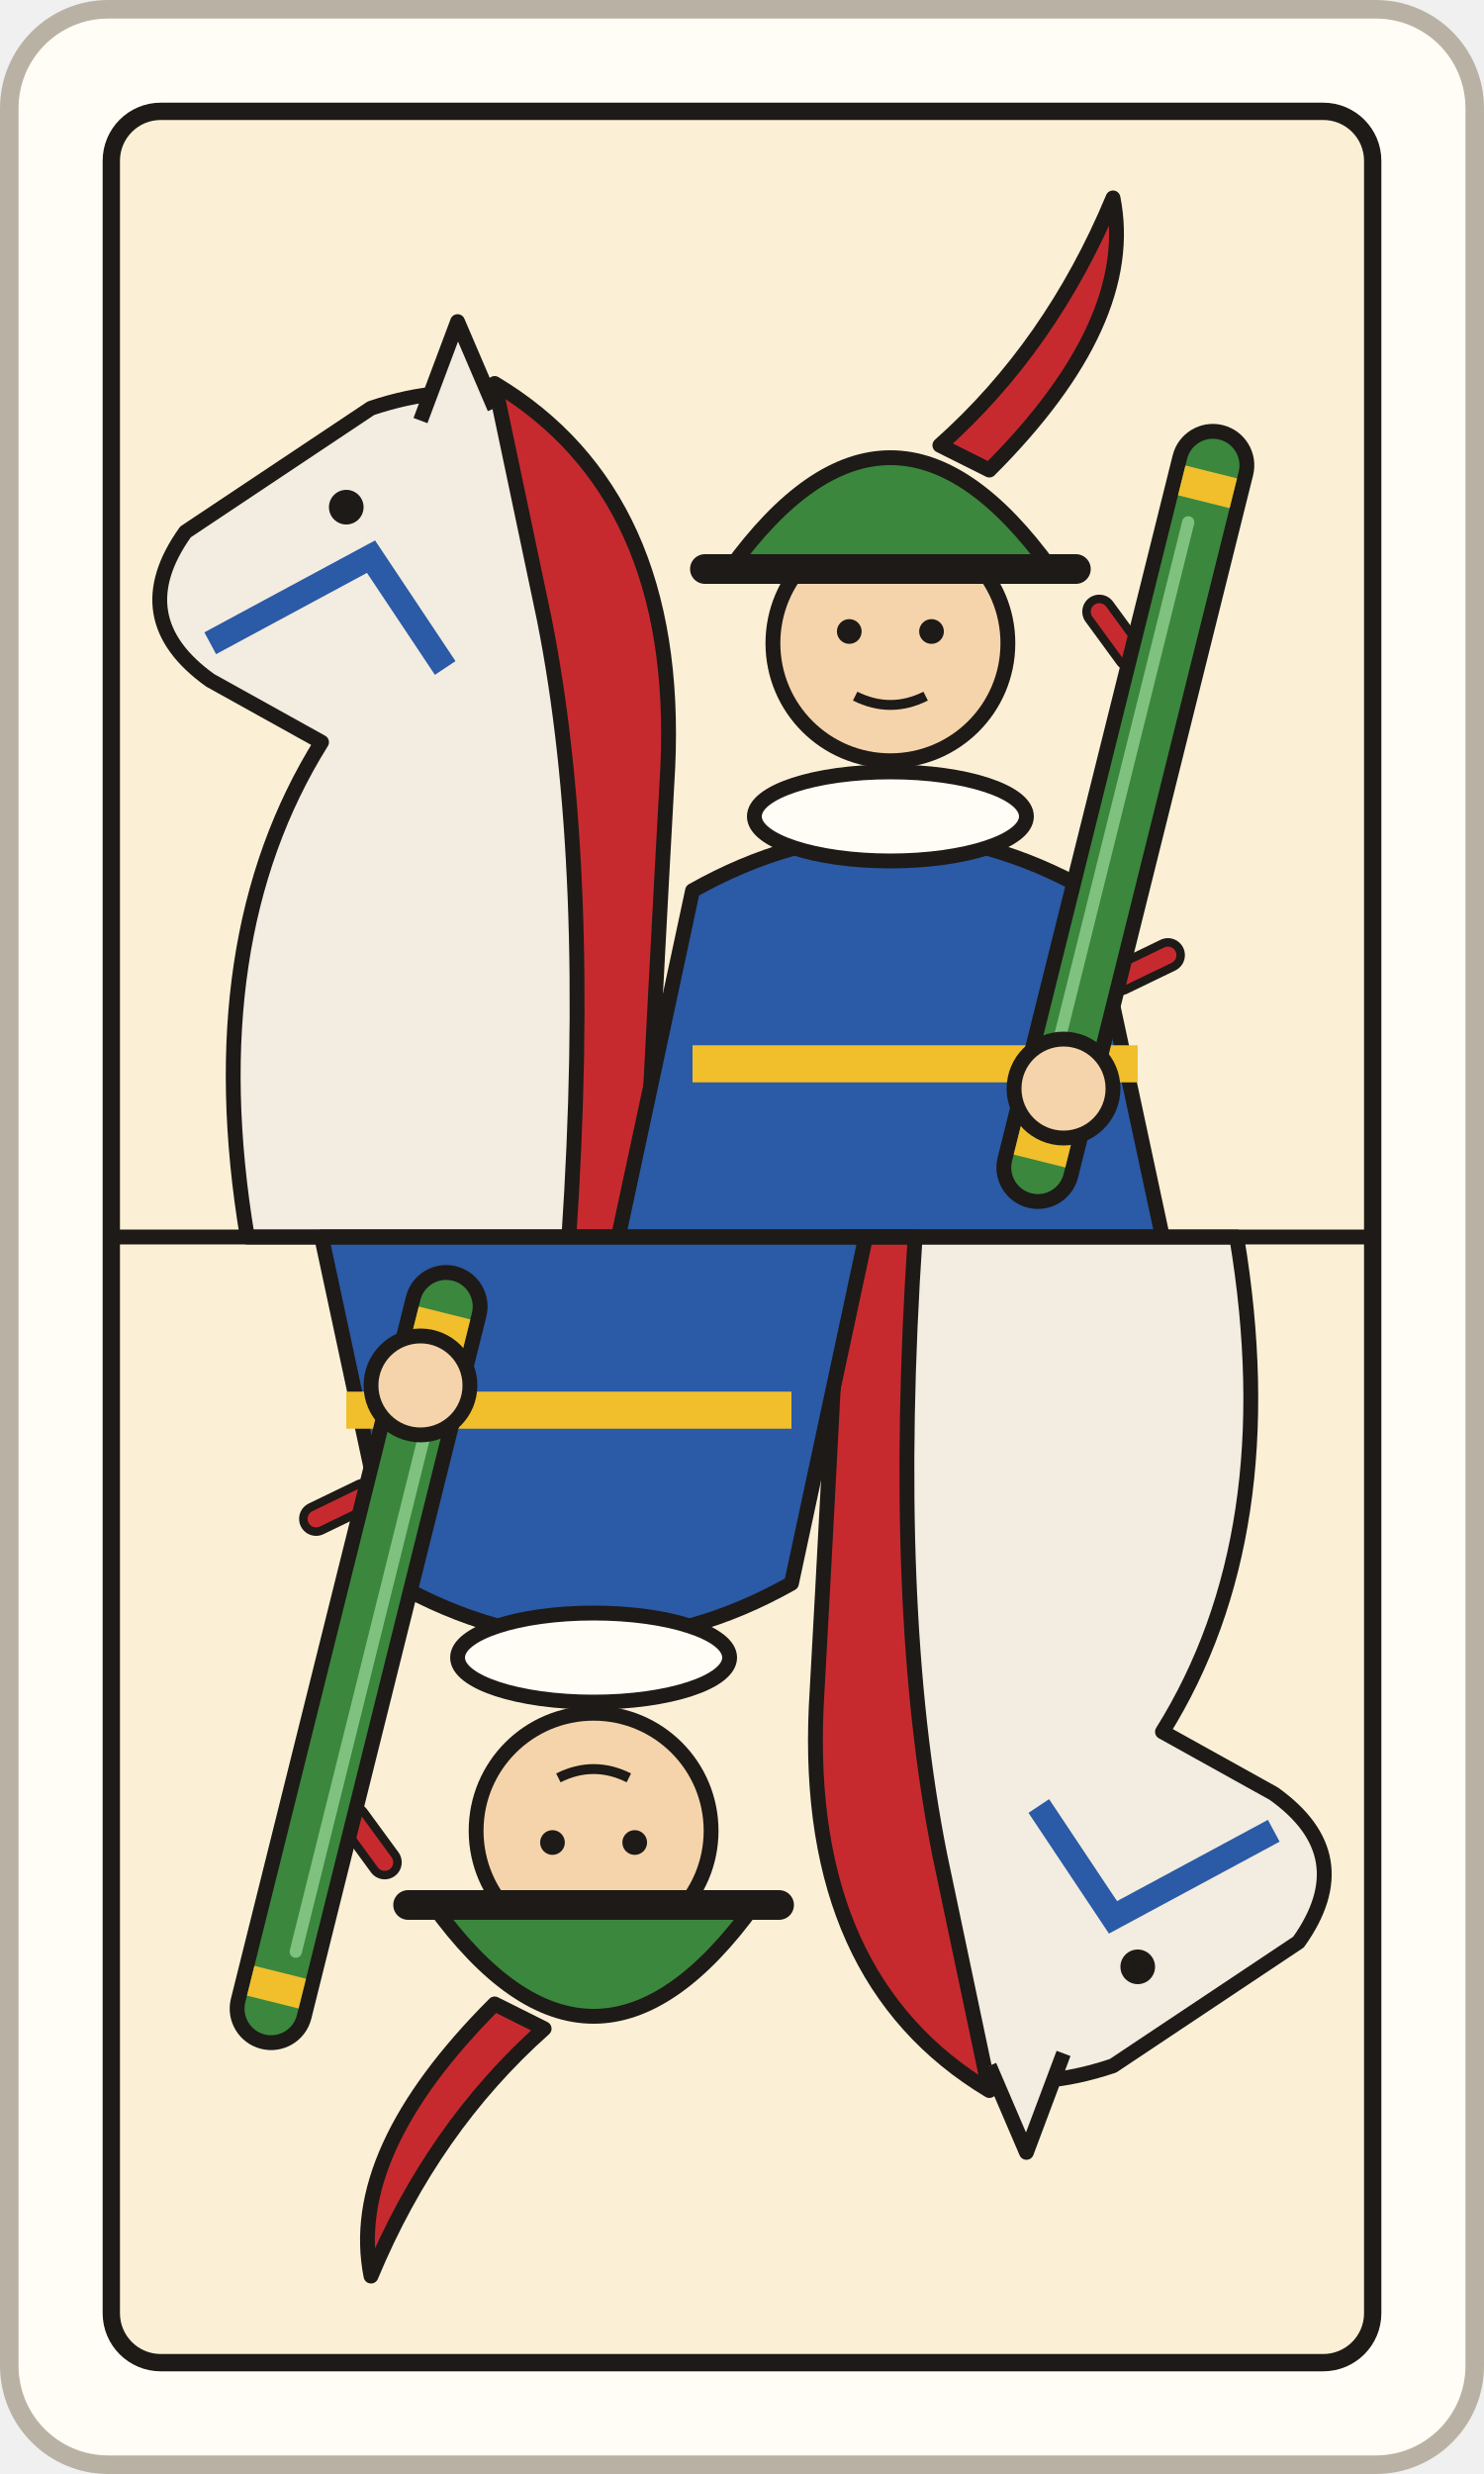
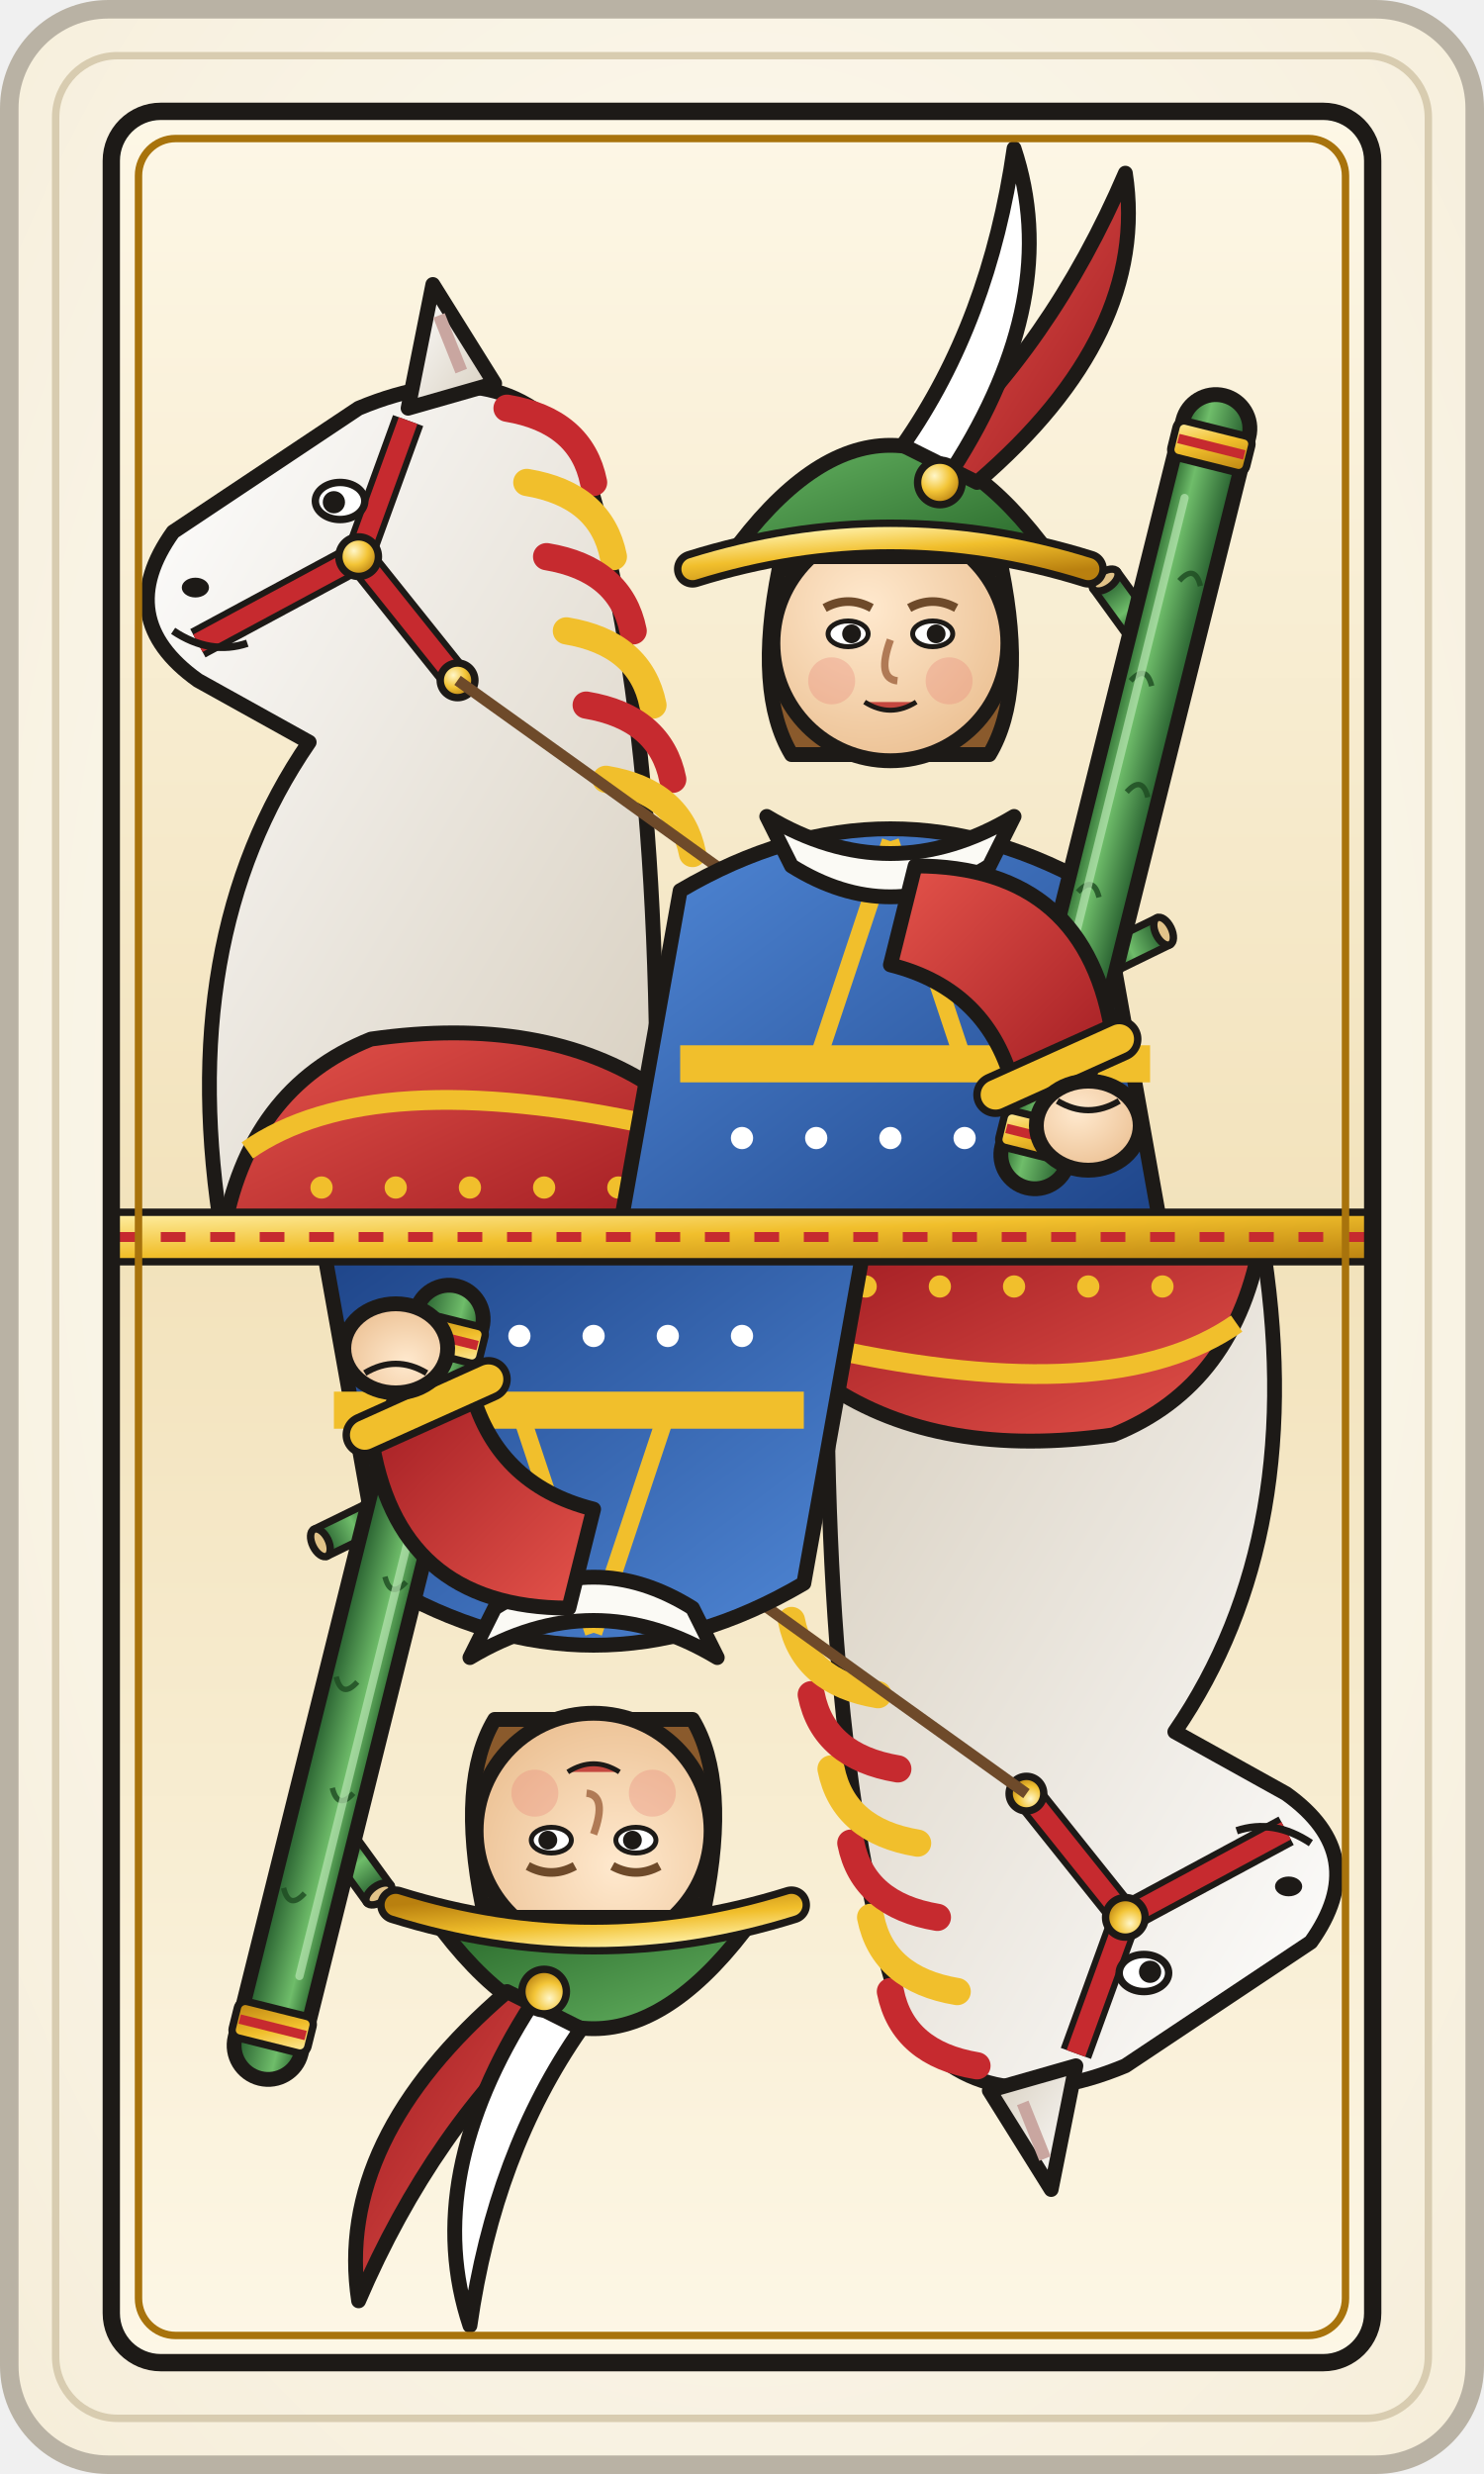
<svg xmlns="http://www.w3.org/2000/svg" viewBox="0 0 120 200" width="120" height="200">
-   <rect x="0.75" y="0.75" width="118.5" height="198.5" rx="8" fill="#fffdf6" stroke="#b9b2a4" stroke-width="1.5" />
+   <defs>
+     <linearGradient id="gold" x1="0" y1="0" x2="1" y2="1">
+       <stop offset="0" stop-color="#fff0a8" />
+       <stop offset=".45" stop-color="#f1bf2c" />
+       <stop offset="1" stop-color="#b9800f" />
+     </linearGradient>
+     <radialGradient id="goldR" cx=".38" cy=".35" r=".7">
+       <stop offset="0" stop-color="#fff6c8" />
+       <stop offset=".5" stop-color="#f3c537" />
+       <stop offset="1" stop-color="#b47a0c" />
+     </radialGradient>
+     <linearGradient id="red" x1="0" y1="0" x2="1" y2="1">
+       <stop offset="0" stop-color="#e5544b" />
+       <stop offset="1" stop-color="#a11c22" />
+     </linearGradient>
+     <linearGradient id="blue" x1="0" y1="0" x2="1" y2="1">
+       <stop offset="0" stop-color="#5189d8" />
+       <stop offset="1" stop-color="#1d4387" />
+     </linearGradient>
+     <linearGradient id="green" x1="0" y1="0" x2="1" y2="1">
+       <stop offset="0" stop-color="#66b462" />
+       <stop offset="1" stop-color="#276629" />
+     </linearGradient>
+     <linearGradient id="wood" x1="0" y1="0" x2="1" y2="0">
+       <stop offset="0" stop-color="#25602a" />
+       <stop offset=".35" stop-color="#6fbd6a" />
+       <stop offset="1" stop-color="#21572a" />
+     </linearGradient>
+     <linearGradient id="steel" x1="0" y1="0" x2="1" y2="0">
+       <stop offset="0" stop-color="#c3d9f7" />
+       <stop offset=".5" stop-color="#4275c4" />
+       <stop offset="1" stop-color="#1b3f7c" />
+     </linearGradient>
+     <radialGradient id="skin" cx=".4" cy=".35" r=".75">
+       <stop offset="0" stop-color="#ffe9ce" />
+       <stop offset="1" stop-color="#eabd8e" />
+     </radialGradient>
+     <radialGradient id="paper" cx=".5" cy=".45" r=".8">
+       <stop offset="0" stop-color="#fffefa" />
+       <stop offset="1" stop-color="#f5ecd6" />
+     </radialGradient>
+     <linearGradient id="beige" x1="0" y1="0" x2="0" y2="1">
+       <stop offset="0" stop-color="#fdf7e6" />
+       <stop offset=".5" stop-color="#f2e2bb" />
+       <stop offset="1" stop-color="#fdf7e6" />
+     </linearGradient>
+     <linearGradient id="horse" x1="0" y1="0" x2="1" y2="1">
+       <stop offset="0" stop-color="#ffffff" />
+       <stop offset="1" stop-color="#d6cdbd" />
+     </linearGradient>
+   </defs>
+   <rect x="0.75" y="0.75" width="118.5" height="198.5" rx="8" fill="url(#paper)" stroke="#b9b2a4" stroke-width="1.5" />
+   <rect x="4.5" y="4.5" width="111" height="191" rx="5" fill="none" stroke="#d8ccb0" stroke-width="0.6" />
  <clipPath id="fr">
    <rect x="9" y="9" width="102" height="182" rx="4" />
  </clipPath>
-   <rect x="9" y="9" width="102" height="182" rx="4" fill="#fbf0d6" />
+   <rect x="9" y="9" width="102" height="182" rx="4" fill="url(#beige)" />
  <g clip-path="url(#fr)">
-     <path d="M20 100 Q16 76 26 60 L17 55 Q10 50 15 43 L30 33 Q42 29 47 38 Q53 58 52 100Z" fill="#f3ece0" stroke="#1d1a17" stroke-width="1.2" stroke-linejoin="round" />
-     <path d="M40 31 Q55 40 54 62 Q53 80 52 100 L46 100 Q48 70 44 50Z" fill="#c62a2f" stroke="#1d1a17" stroke-width="1.2" stroke-linejoin="round" />
-     <path d="M17 52 L30 45 L36 54" fill="none" stroke="#2b5aa6" stroke-width="2" />
-     <circle cx="28" cy="41" r="1.4" fill="#1d1a17" />
-     <path d="M34 34 L37 26 L40 33" fill="#f3ece0" stroke="#1d1a17" stroke-width="1.2" stroke-linejoin="round" />
-     <path d="M50 100 L56 72 Q72 63 88 72 L94 100Z" fill="#2b5aa6" stroke="#1d1a17" stroke-width="1.2" stroke-linejoin="round" />
-     <path d="M56 86 L92 86" stroke="#f1bf2c" stroke-width="3" />
-     <ellipse cx="72" cy="66" rx="11" ry="3.6" fill="#fffdf6" stroke="#1d1a17" stroke-width="1.2" stroke-linejoin="round" />
-     <circle cx="72" cy="52" r="9.5" fill="#f5d4ab" stroke="#1d1a17" stroke-width="1.2" stroke-linejoin="round" />
-     <circle cx="68.675" cy="51.05" r="1" fill="#1d1a17" />
-     <circle cx="75.325" cy="51.05" r="1" fill="#1d1a17" />
-     <path d="M69.15 56.275 Q72 57.7 74.85 56.275" fill="none" stroke="#1d1a17" stroke-width="0.8" />
-     <path d="M59 46 Q72 28 85 46Z" fill="#3b873d" stroke="#1d1a17" stroke-width="1.2" stroke-linejoin="round" />
-     <path d="M57 46 L87 46" stroke="#1d1a17" stroke-width="2.4" stroke-linecap="round" />
-     <path d="M80 38 Q92 26 90 16 Q85 28 76 36Z" fill="#c62a2f" stroke="#1d1a17" stroke-width="1.2" stroke-linejoin="round" />
-     <g transform="translate(91 66) rotate(14)">
-       <path d="M-2.75 -12.8 l-3.3 -2.75" stroke="#1d1a17" stroke-width="2.75" stroke-linecap="round" />
-       <path d="M-2.75 -12.8 l-3.3 -2.75" stroke="#c62a2f" stroke-width="1.38" stroke-linecap="round" />
-       <path d="M2.75 12.8 l3.3 -2.75" stroke="#1d1a17" stroke-width="2.75" stroke-linecap="round" />
-       <path d="M2.75 12.8 l3.3 -2.75" stroke="#c62a2f" stroke-width="1.38" stroke-linecap="round" />
-       <rect x="-2.75" y="-32" width="5.5" height="64" rx="2.75" fill="#3b873d" stroke="#1d1a17" stroke-width="1.2" stroke-linejoin="round" />
-       <rect x="-2.15" y="-28.7" width="4.3" height="2.48" fill="#f1bf2c" />
-       <rect x="-2.15" y="26.23" width="4.3" height="2.48" fill="#f1bf2c" />
-       <path d="M-0.82 -24.3 V24.3" stroke="#7fc27f" stroke-width="0.99" stroke-linecap="round" />
+     <path d="M18 100 Q14 76 25 60 L16 55 Q9 50 14 43 L29 33 Q41 28 47 37 Q54 58 53 100Z" fill="url(#horse)" stroke="#1d1a17" stroke-width="1.2" stroke-linejoin="round" />
+     <path d="M41 33 q6 1 7 6" fill="none" stroke="#c62a2f" stroke-width="2.2" stroke-linecap="round" />
+     <path d="M42.6 39 q6 1 7 6" fill="none" stroke="#f1bf2c" stroke-width="2.2" stroke-linecap="round" />
+     <path d="M44.2 45 q6 1 7 6" fill="none" stroke="#c62a2f" stroke-width="2.2" stroke-linecap="round" />
+     <path d="M45.8 51 q6 1 7 6" fill="none" stroke="#f1bf2c" stroke-width="2.2" stroke-linecap="round" />
+     <path d="M47.4 57 q6 1 7 6" fill="none" stroke="#c62a2f" stroke-width="2.2" stroke-linecap="round" />
+     <path d="M49 63 q6 1 7 6" fill="none" stroke="#f1bf2c" stroke-width="2.2" stroke-linecap="round" />
+     <path d="M33 33 L35 23 L40 31Z" fill="url(#horse)" stroke="#1d1a17" stroke-width="1.2" stroke-linejoin="round" />
+     <path d="M35.5 25.5 L37.3 30" stroke="#c9a6a0" stroke-width="1" />
+     <path d="M16 52 L29 45 L37 55 M29 45 L33 34" fill="none" stroke="#1d1a17" stroke-width="2.6" />
+     <path d="M16 52 L29 45 L37 55 M29 45 L33 34" fill="none" stroke="#c62a2f" stroke-width="1.6" />
+     <circle cx="29" cy="45" r="1.6" fill="url(#goldR)" stroke="#1d1a17" stroke-width="0.6" stroke-linejoin="round" />
+     <circle cx="37" cy="55" r="1.4" fill="url(#goldR)" stroke="#1d1a17" stroke-width="0.6" stroke-linejoin="round" />
+     <path d="M37 55 Q58 70 80 86" fill="none" stroke="#6e4a2a" stroke-width="0.9" />
+     <ellipse cx="27.5" cy="40.5" rx="2" ry="1.5" fill="#fff" stroke="#1d1a17" stroke-width="0.6" stroke-linejoin="round" />
+     <circle cx="27" cy="40.6" r="0.9" fill="#1d1a17" />
+     <ellipse cx="15.8" cy="47.5" rx="1.1" ry="0.8" fill="#1d1a17" />
+     <path d="M14 51 Q17 53 20 52" fill="none" stroke="#1d1a17" stroke-width="0.6" />
+     <path d="M18 100 Q20 88 30 84 Q44 82 53 88 L53 100Z" fill="url(#red)" stroke="#1d1a17" stroke-width="1.2" stroke-linejoin="round" />
+     <path d="M20 93 Q30 86 53 91" fill="none" stroke="#f1bf2c" stroke-width="1.6" />
+     <circle cx="26" cy="96" r="0.9" fill="#f1bf2c" />
+     <circle cx="32" cy="96" r="0.9" fill="#f1bf2c" />
+     <circle cx="38" cy="96" r="0.9" fill="#f1bf2c" />
+     <circle cx="44" cy="96" r="0.9" fill="#f1bf2c" />
+     <circle cx="50" cy="96" r="0.9" fill="#f1bf2c" />
+     <path d="M50 100 L55 72 Q72 62 89 72 L94 100Z" fill="url(#blue)" stroke="#1d1a17" stroke-width="1.2" stroke-linejoin="round" />
+     <path d="M55 86 L93 86" stroke="#f1bf2c" stroke-width="3" />
+     <path d="M72 68 L66 86 M72 68 L78 86" stroke="#f1bf2c" stroke-width="1.4" />
+     <circle cx="60" cy="92" r="0.9" fill="#fff" />
+     <circle cx="66" cy="92" r="0.9" fill="#fff" />
+     <circle cx="72" cy="92" r="0.9" fill="#fff" />
+     <circle cx="78" cy="92" r="0.9" fill="#fff" />
+     <circle cx="84" cy="92" r="0.9" fill="#fff" />
+     <path d="M62 66 Q72 72 82 66 L80 70 Q72 75 64 70Z" fill="#fbfaf5" stroke="#1d1a17" stroke-width="1.2" stroke-linejoin="round" />
+     <g transform="translate(91 64) rotate(14)">
+       <g transform="translate(-2.15 -13.2) rotate(220)">
+         <rect x="0" y="-1.21" width="4.67" height="2.42" fill="url(#wood)" stroke="#1d1a17" stroke-width="0.6" stroke-linejoin="round" />
+         <ellipse cx="4.67" cy="0" rx="0.66" ry="1.21" fill="#e2c389" stroke="#1d1a17" stroke-width="0.6" stroke-linejoin="round" />
+       </g>
+       <g transform="translate(2.15 13.2) rotate(-40)">
+         <rect x="0" y="-1.21" width="4.67" height="2.42" fill="url(#wood)" stroke="#1d1a17" stroke-width="0.6" stroke-linejoin="round" />
+         <ellipse cx="4.67" cy="0" rx="0.66" ry="1.21" fill="#e2c389" stroke="#1d1a17" stroke-width="0.6" stroke-linejoin="round" />
+       </g>
+       <rect x="-2.75" y="-33" width="5.5" height="66" rx="2.75" fill="url(#wood)" stroke="#1d1a17" stroke-width="1.2" stroke-linejoin="round" />
+       <path d="M0.11 -17.6 q0.88 -1.65 1.76 0" fill="none" stroke="#1d4a21" stroke-width="0.44" opacity="0.8" />
+       <path d="M-1.76 -8.8 q0.88 -1.65 1.76 0" fill="none" stroke="#1d4a21" stroke-width="0.44" opacity="0.8" />
+       <path d="M0.11 0 q0.88 -1.65 1.76 0" fill="none" stroke="#1d4a21" stroke-width="0.44" opacity="0.8" />
+       <path d="M-1.76 8.8 q0.88 -1.65 1.76 0" fill="none" stroke="#1d4a21" stroke-width="0.44" opacity="0.8" />
+       <path d="M0.11 17.6 q0.88 -1.65 1.76 0" fill="none" stroke="#1d4a21" stroke-width="0.44" opacity="0.8" />
+       <path d="M-1.1 -24.2 V24.2" stroke="#b6e4b0" stroke-width="0.66" stroke-linecap="round" opacity="0.7" />
+       <rect x="-3.15" y="-30.25" width="6.3" height="3.03" rx="0.66" fill="url(#gold)" stroke="#1d1a17" stroke-width="0.6" stroke-linejoin="round" />
+       <path d="M-2.75 -28.74 H2.75" stroke="#c62a2f" stroke-width="0.77" />
+       <rect x="-3.15" y="27.23" width="6.3" height="3.03" rx="0.66" fill="url(#gold)" stroke="#1d1a17" stroke-width="0.6" stroke-linejoin="round" />
+       <path d="M-2.75 28.74 H2.75" stroke="#c62a2f" stroke-width="0.77" />
    </g>
-     <circle cx="86" cy="88" r="4" fill="#f5d4ab" stroke="#1d1a17" stroke-width="1.2" stroke-linejoin="round" />
+     <path d="M74 70 Q88 70 90 84 L82 88 Q80 80 72 78Z" fill="url(#red)" stroke="#1d1a17" stroke-width="1.2" stroke-linejoin="round" />
+     <path d="M80.5 88.5 L90.5 84" stroke="#1d1a17" stroke-width="3.6" stroke-linecap="round" />
+     <path d="M80.5 88.5 L90.5 84" stroke="#f1bf2c" stroke-width="2.4" stroke-linecap="round" />
+     <ellipse cx="88" cy="91" rx="4.2" ry="3.6" fill="url(#skin)" stroke="#1d1a17" stroke-width="1.2" stroke-linejoin="round" />
+     <path d="M85.5 89 Q88 90.5 90.5 89" fill="none" stroke="#1d1a17" stroke-width="0.5" />
+     <path d="M63 46 Q61 56 64 61 L80 61 Q83 56 81 46Z" fill="#8a5a2c" stroke="#1d1a17" stroke-width="1.2" stroke-linejoin="round" />
+     <circle cx="72" cy="52" r="9.5" fill="url(#skin)" stroke="#1d1a17" stroke-width="1.2" stroke-linejoin="round" />
+     <circle cx="67.25" cy="55.04" r="1.9" fill="#e98a7a" opacity="0.35" />
+     <circle cx="76.75" cy="55.04" r="1.9" fill="#e98a7a" opacity="0.35" />
+     <ellipse cx="68.58" cy="51.24" rx="1.62" ry="1.04" fill="#fff" stroke="#1d1a17" stroke-width="0.4" />
+     <circle cx="68.86" cy="51.24" r="0.76" fill="#1d1a17" />
+     <path d="M66.68 49.15 Q68.58 48.11 70.48 49.15" fill="none" stroke="#6e4a2a" stroke-width="0.7" />
+     <ellipse cx="75.42" cy="51.24" rx="1.62" ry="1.04" fill="#fff" stroke="#1d1a17" stroke-width="0.4" />
+     <circle cx="75.7" cy="51.24" r="0.76" fill="#1d1a17" />
+     <path d="M73.52 49.15 Q75.42 48.11 77.32 49.15" fill="none" stroke="#6e4a2a" stroke-width="0.7" />
+     <path d="M72 51.72 Q70.86 54.85 72.57 55.04" fill="none" stroke="#b07a55" stroke-width="0.6" />
+     <path d="M69.91 56.75 Q72 58.08 74.09 56.75" fill="#c4473f" stroke="#1d1a17" stroke-width="0.4" />
+     <path d="M59 45 Q72 27 85 45Z" fill="url(#green)" stroke="#1d1a17" stroke-width="1.2" stroke-linejoin="round" />
+     <path d="M56 46 Q72 41 88 46" fill="none" stroke="#1d1a17" stroke-width="3" stroke-linecap="round" />
+     <path d="M56 46 Q72 41 88 46" fill="none" stroke="url(#gold)" stroke-width="1.8" stroke-linecap="round" />
+     <path d="M79 39 Q93 27 91 14 Q85 28 75 37Z" fill="url(#red)" stroke="#1d1a17" stroke-width="1.2" stroke-linejoin="round" />
+     <path d="M77 38 Q86 24 82 12 Q80 26 73 36Z" fill="#fff" stroke="#1d1a17" stroke-width="1.2" stroke-linejoin="round" />
+     <circle cx="76" cy="39" r="1.8" fill="url(#goldR)" stroke="#1d1a17" stroke-width="0.6" stroke-linejoin="round" />
    <g transform="rotate(180 60 100)">
-       <path d="M20 100 Q16 76 26 60 L17 55 Q10 50 15 43 L30 33 Q42 29 47 38 Q53 58 52 100Z" fill="#f3ece0" stroke="#1d1a17" stroke-width="1.2" stroke-linejoin="round" />
-       <path d="M40 31 Q55 40 54 62 Q53 80 52 100 L46 100 Q48 70 44 50Z" fill="#c62a2f" stroke="#1d1a17" stroke-width="1.2" stroke-linejoin="round" />
-       <path d="M17 52 L30 45 L36 54" fill="none" stroke="#2b5aa6" stroke-width="2" />
-       <circle cx="28" cy="41" r="1.4" fill="#1d1a17" />
-       <path d="M34 34 L37 26 L40 33" fill="#f3ece0" stroke="#1d1a17" stroke-width="1.2" stroke-linejoin="round" />
-       <path d="M50 100 L56 72 Q72 63 88 72 L94 100Z" fill="#2b5aa6" stroke="#1d1a17" stroke-width="1.2" stroke-linejoin="round" />
-       <path d="M56 86 L92 86" stroke="#f1bf2c" stroke-width="3" />
-       <ellipse cx="72" cy="66" rx="11" ry="3.6" fill="#fffdf6" stroke="#1d1a17" stroke-width="1.2" stroke-linejoin="round" />
-       <circle cx="72" cy="52" r="9.5" fill="#f5d4ab" stroke="#1d1a17" stroke-width="1.2" stroke-linejoin="round" />
-       <circle cx="68.675" cy="51.05" r="1" fill="#1d1a17" />
-       <circle cx="75.325" cy="51.05" r="1" fill="#1d1a17" />
-       <path d="M69.15 56.275 Q72 57.7 74.85 56.275" fill="none" stroke="#1d1a17" stroke-width="0.8" />
-       <path d="M59 46 Q72 28 85 46Z" fill="#3b873d" stroke="#1d1a17" stroke-width="1.2" stroke-linejoin="round" />
-       <path d="M57 46 L87 46" stroke="#1d1a17" stroke-width="2.4" stroke-linecap="round" />
-       <path d="M80 38 Q92 26 90 16 Q85 28 76 36Z" fill="#c62a2f" stroke="#1d1a17" stroke-width="1.2" stroke-linejoin="round" />
-       <g transform="translate(91 66) rotate(14)">
-         <path d="M-2.75 -12.8 l-3.3 -2.75" stroke="#1d1a17" stroke-width="2.75" stroke-linecap="round" />
-         <path d="M-2.75 -12.8 l-3.3 -2.75" stroke="#c62a2f" stroke-width="1.38" stroke-linecap="round" />
-         <path d="M2.75 12.8 l3.3 -2.75" stroke="#1d1a17" stroke-width="2.75" stroke-linecap="round" />
-         <path d="M2.75 12.8 l3.3 -2.75" stroke="#c62a2f" stroke-width="1.38" stroke-linecap="round" />
-         <rect x="-2.75" y="-32" width="5.5" height="64" rx="2.75" fill="#3b873d" stroke="#1d1a17" stroke-width="1.2" stroke-linejoin="round" />
-         <rect x="-2.15" y="-28.7" width="4.3" height="2.48" fill="#f1bf2c" />
-         <rect x="-2.15" y="26.23" width="4.3" height="2.48" fill="#f1bf2c" />
-         <path d="M-0.82 -24.3 V24.3" stroke="#7fc27f" stroke-width="0.99" stroke-linecap="round" />
+       <path d="M18 100 Q14 76 25 60 L16 55 Q9 50 14 43 L29 33 Q41 28 47 37 Q54 58 53 100Z" fill="url(#horse)" stroke="#1d1a17" stroke-width="1.2" stroke-linejoin="round" />
+       <path d="M41 33 q6 1 7 6" fill="none" stroke="#c62a2f" stroke-width="2.2" stroke-linecap="round" />
+       <path d="M42.6 39 q6 1 7 6" fill="none" stroke="#f1bf2c" stroke-width="2.2" stroke-linecap="round" />
+       <path d="M44.2 45 q6 1 7 6" fill="none" stroke="#c62a2f" stroke-width="2.2" stroke-linecap="round" />
+       <path d="M45.8 51 q6 1 7 6" fill="none" stroke="#f1bf2c" stroke-width="2.2" stroke-linecap="round" />
+       <path d="M47.4 57 q6 1 7 6" fill="none" stroke="#c62a2f" stroke-width="2.2" stroke-linecap="round" />
+       <path d="M49 63 q6 1 7 6" fill="none" stroke="#f1bf2c" stroke-width="2.2" stroke-linecap="round" />
+       <path d="M33 33 L35 23 L40 31Z" fill="url(#horse)" stroke="#1d1a17" stroke-width="1.2" stroke-linejoin="round" />
+       <path d="M35.5 25.5 L37.3 30" stroke="#c9a6a0" stroke-width="1" />
+       <path d="M16 52 L29 45 L37 55 M29 45 L33 34" fill="none" stroke="#1d1a17" stroke-width="2.6" />
+       <path d="M16 52 L29 45 L37 55 M29 45 L33 34" fill="none" stroke="#c62a2f" stroke-width="1.6" />
+       <circle cx="29" cy="45" r="1.6" fill="url(#goldR)" stroke="#1d1a17" stroke-width="0.6" stroke-linejoin="round" />
+       <circle cx="37" cy="55" r="1.4" fill="url(#goldR)" stroke="#1d1a17" stroke-width="0.6" stroke-linejoin="round" />
+       <path d="M37 55 Q58 70 80 86" fill="none" stroke="#6e4a2a" stroke-width="0.9" />
+       <ellipse cx="27.5" cy="40.5" rx="2" ry="1.5" fill="#fff" stroke="#1d1a17" stroke-width="0.6" stroke-linejoin="round" />
+       <circle cx="27" cy="40.6" r="0.9" fill="#1d1a17" />
+       <ellipse cx="15.8" cy="47.5" rx="1.1" ry="0.8" fill="#1d1a17" />
+       <path d="M14 51 Q17 53 20 52" fill="none" stroke="#1d1a17" stroke-width="0.6" />
+       <path d="M18 100 Q20 88 30 84 Q44 82 53 88 L53 100Z" fill="url(#red)" stroke="#1d1a17" stroke-width="1.2" stroke-linejoin="round" />
+       <path d="M20 93 Q30 86 53 91" fill="none" stroke="#f1bf2c" stroke-width="1.6" />
+       <circle cx="26" cy="96" r="0.9" fill="#f1bf2c" />
+       <circle cx="32" cy="96" r="0.9" fill="#f1bf2c" />
+       <circle cx="38" cy="96" r="0.9" fill="#f1bf2c" />
+       <circle cx="44" cy="96" r="0.9" fill="#f1bf2c" />
+       <circle cx="50" cy="96" r="0.9" fill="#f1bf2c" />
+       <path d="M50 100 L55 72 Q72 62 89 72 L94 100Z" fill="url(#blue)" stroke="#1d1a17" stroke-width="1.2" stroke-linejoin="round" />
+       <path d="M55 86 L93 86" stroke="#f1bf2c" stroke-width="3" />
+       <path d="M72 68 L66 86 M72 68 L78 86" stroke="#f1bf2c" stroke-width="1.4" />
+       <circle cx="60" cy="92" r="0.9" fill="#fff" />
+       <circle cx="66" cy="92" r="0.9" fill="#fff" />
+       <circle cx="72" cy="92" r="0.9" fill="#fff" />
+       <circle cx="78" cy="92" r="0.9" fill="#fff" />
+       <circle cx="84" cy="92" r="0.9" fill="#fff" />
+       <path d="M62 66 Q72 72 82 66 L80 70 Q72 75 64 70Z" fill="#fbfaf5" stroke="#1d1a17" stroke-width="1.2" stroke-linejoin="round" />
+       <g transform="translate(91 64) rotate(14)">
+         <g transform="translate(-2.15 -13.2) rotate(220)">
+           <rect x="0" y="-1.21" width="4.67" height="2.42" fill="url(#wood)" stroke="#1d1a17" stroke-width="0.6" stroke-linejoin="round" />
+           <ellipse cx="4.67" cy="0" rx="0.66" ry="1.21" fill="#e2c389" stroke="#1d1a17" stroke-width="0.6" stroke-linejoin="round" />
+         </g>
+         <g transform="translate(2.15 13.2) rotate(-40)">
+           <rect x="0" y="-1.21" width="4.67" height="2.42" fill="url(#wood)" stroke="#1d1a17" stroke-width="0.6" stroke-linejoin="round" />
+           <ellipse cx="4.67" cy="0" rx="0.66" ry="1.21" fill="#e2c389" stroke="#1d1a17" stroke-width="0.6" stroke-linejoin="round" />
+         </g>
+         <rect x="-2.75" y="-33" width="5.5" height="66" rx="2.75" fill="url(#wood)" stroke="#1d1a17" stroke-width="1.2" stroke-linejoin="round" />
+         <path d="M0.11 -17.6 q0.88 -1.65 1.76 0" fill="none" stroke="#1d4a21" stroke-width="0.44" opacity="0.8" />
+         <path d="M-1.76 -8.8 q0.88 -1.65 1.76 0" fill="none" stroke="#1d4a21" stroke-width="0.44" opacity="0.8" />
+         <path d="M0.11 0 q0.88 -1.65 1.76 0" fill="none" stroke="#1d4a21" stroke-width="0.44" opacity="0.8" />
+         <path d="M-1.76 8.8 q0.88 -1.65 1.76 0" fill="none" stroke="#1d4a21" stroke-width="0.44" opacity="0.8" />
+         <path d="M0.11 17.6 q0.88 -1.65 1.76 0" fill="none" stroke="#1d4a21" stroke-width="0.44" opacity="0.8" />
+         <path d="M-1.1 -24.2 V24.2" stroke="#b6e4b0" stroke-width="0.66" stroke-linecap="round" opacity="0.7" />
+         <rect x="-3.15" y="-30.25" width="6.3" height="3.03" rx="0.66" fill="url(#gold)" stroke="#1d1a17" stroke-width="0.6" stroke-linejoin="round" />
+         <path d="M-2.75 -28.74 H2.75" stroke="#c62a2f" stroke-width="0.77" />
+         <rect x="-3.15" y="27.23" width="6.3" height="3.03" rx="0.66" fill="url(#gold)" stroke="#1d1a17" stroke-width="0.6" stroke-linejoin="round" />
+         <path d="M-2.75 28.74 H2.75" stroke="#c62a2f" stroke-width="0.77" />
      </g>
-       <circle cx="86" cy="88" r="4" fill="#f5d4ab" stroke="#1d1a17" stroke-width="1.2" stroke-linejoin="round" />
+       <path d="M74 70 Q88 70 90 84 L82 88 Q80 80 72 78Z" fill="url(#red)" stroke="#1d1a17" stroke-width="1.2" stroke-linejoin="round" />
+       <path d="M80.5 88.5 L90.5 84" stroke="#1d1a17" stroke-width="3.6" stroke-linecap="round" />
+       <path d="M80.5 88.5 L90.5 84" stroke="#f1bf2c" stroke-width="2.4" stroke-linecap="round" />
+       <ellipse cx="88" cy="91" rx="4.2" ry="3.6" fill="url(#skin)" stroke="#1d1a17" stroke-width="1.2" stroke-linejoin="round" />
+       <path d="M85.5 89 Q88 90.5 90.5 89" fill="none" stroke="#1d1a17" stroke-width="0.5" />
+       <path d="M63 46 Q61 56 64 61 L80 61 Q83 56 81 46Z" fill="#8a5a2c" stroke="#1d1a17" stroke-width="1.2" stroke-linejoin="round" />
+       <circle cx="72" cy="52" r="9.5" fill="url(#skin)" stroke="#1d1a17" stroke-width="1.2" stroke-linejoin="round" />
+       <circle cx="67.25" cy="55.04" r="1.9" fill="#e98a7a" opacity="0.35" />
+       <circle cx="76.75" cy="55.04" r="1.9" fill="#e98a7a" opacity="0.35" />
+       <ellipse cx="68.58" cy="51.24" rx="1.62" ry="1.04" fill="#fff" stroke="#1d1a17" stroke-width="0.4" />
+       <circle cx="68.86" cy="51.24" r="0.76" fill="#1d1a17" />
+       <path d="M66.68 49.15 Q68.58 48.11 70.48 49.15" fill="none" stroke="#6e4a2a" stroke-width="0.7" />
+       <ellipse cx="75.42" cy="51.24" rx="1.62" ry="1.04" fill="#fff" stroke="#1d1a17" stroke-width="0.4" />
+       <circle cx="75.7" cy="51.24" r="0.76" fill="#1d1a17" />
+       <path d="M73.52 49.15 Q75.42 48.11 77.32 49.15" fill="none" stroke="#6e4a2a" stroke-width="0.7" />
+       <path d="M72 51.72 Q70.86 54.85 72.57 55.04" fill="none" stroke="#b07a55" stroke-width="0.6" />
+       <path d="M69.91 56.75 Q72 58.08 74.09 56.75" fill="#c4473f" stroke="#1d1a17" stroke-width="0.4" />
+       <path d="M59 45 Q72 27 85 45Z" fill="url(#green)" stroke="#1d1a17" stroke-width="1.2" stroke-linejoin="round" />
+       <path d="M56 46 Q72 41 88 46" fill="none" stroke="#1d1a17" stroke-width="3" stroke-linecap="round" />
+       <path d="M56 46 Q72 41 88 46" fill="none" stroke="url(#gold)" stroke-width="1.8" stroke-linecap="round" />
+       <path d="M79 39 Q93 27 91 14 Q85 28 75 37Z" fill="url(#red)" stroke="#1d1a17" stroke-width="1.2" stroke-linejoin="round" />
+       <path d="M77 38 Q86 24 82 12 Q80 26 73 36Z" fill="#fff" stroke="#1d1a17" stroke-width="1.2" stroke-linejoin="round" />
+       <circle cx="76" cy="39" r="1.8" fill="url(#goldR)" stroke="#1d1a17" stroke-width="0.6" stroke-linejoin="round" />
    </g>
  </g>
-   <path d="M9 100 H111" stroke="#1d1a17" stroke-width="1.2" />
+   <rect x="9" y="98" width="102" height="4" fill="url(#gold)" stroke="#1d1a17" stroke-width="0.6" stroke-linejoin="round" />
+   <path d="M9 100 H111" stroke="#c62a2f" stroke-width="0.8" stroke-dasharray="2 2" />
  <rect x="9" y="9" width="102" height="182" rx="4" fill="none" stroke="#1d1a17" stroke-width="1.4" />
+   <rect x="11.2" y="11.2" width="97.6" height="177.6" rx="3" fill="none" stroke="#a8730c" stroke-width="0.6" />
</svg>
